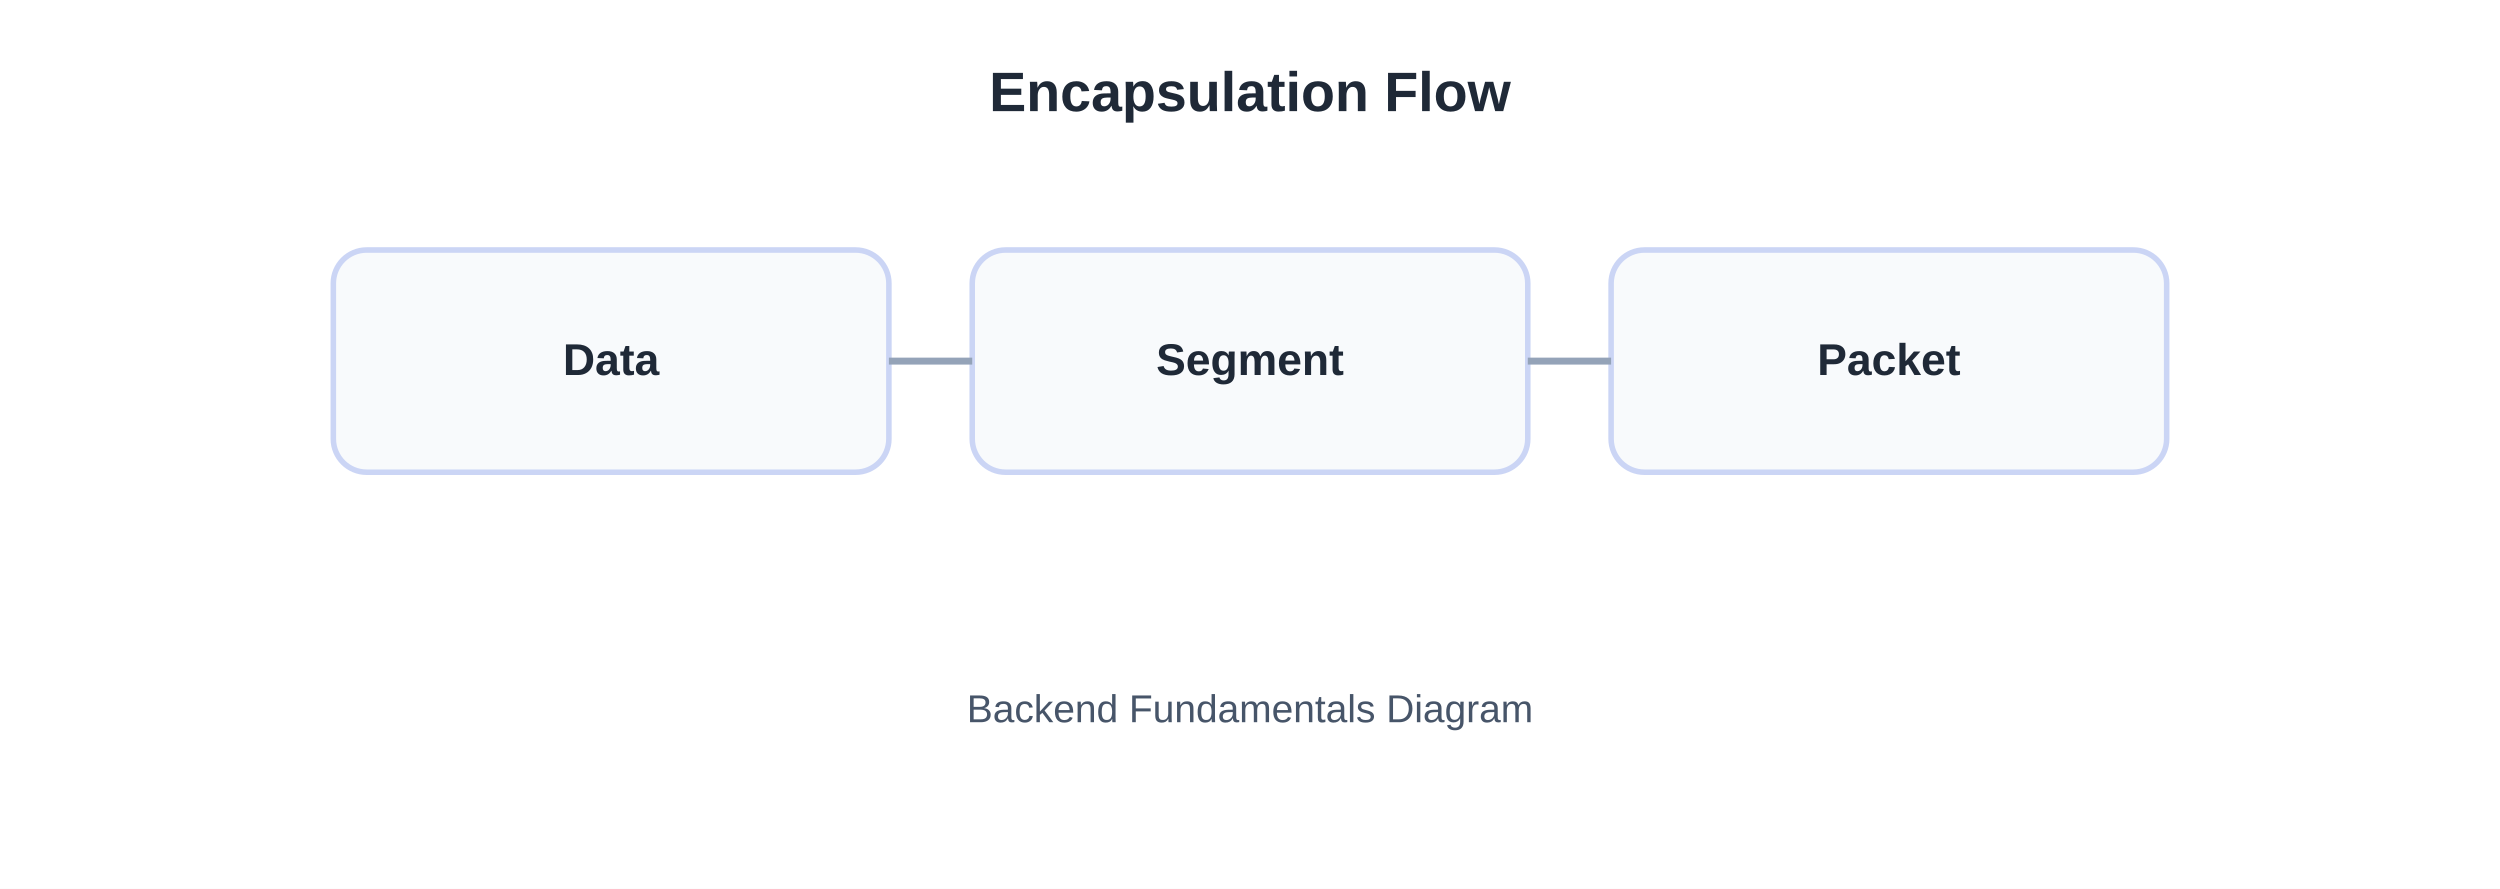
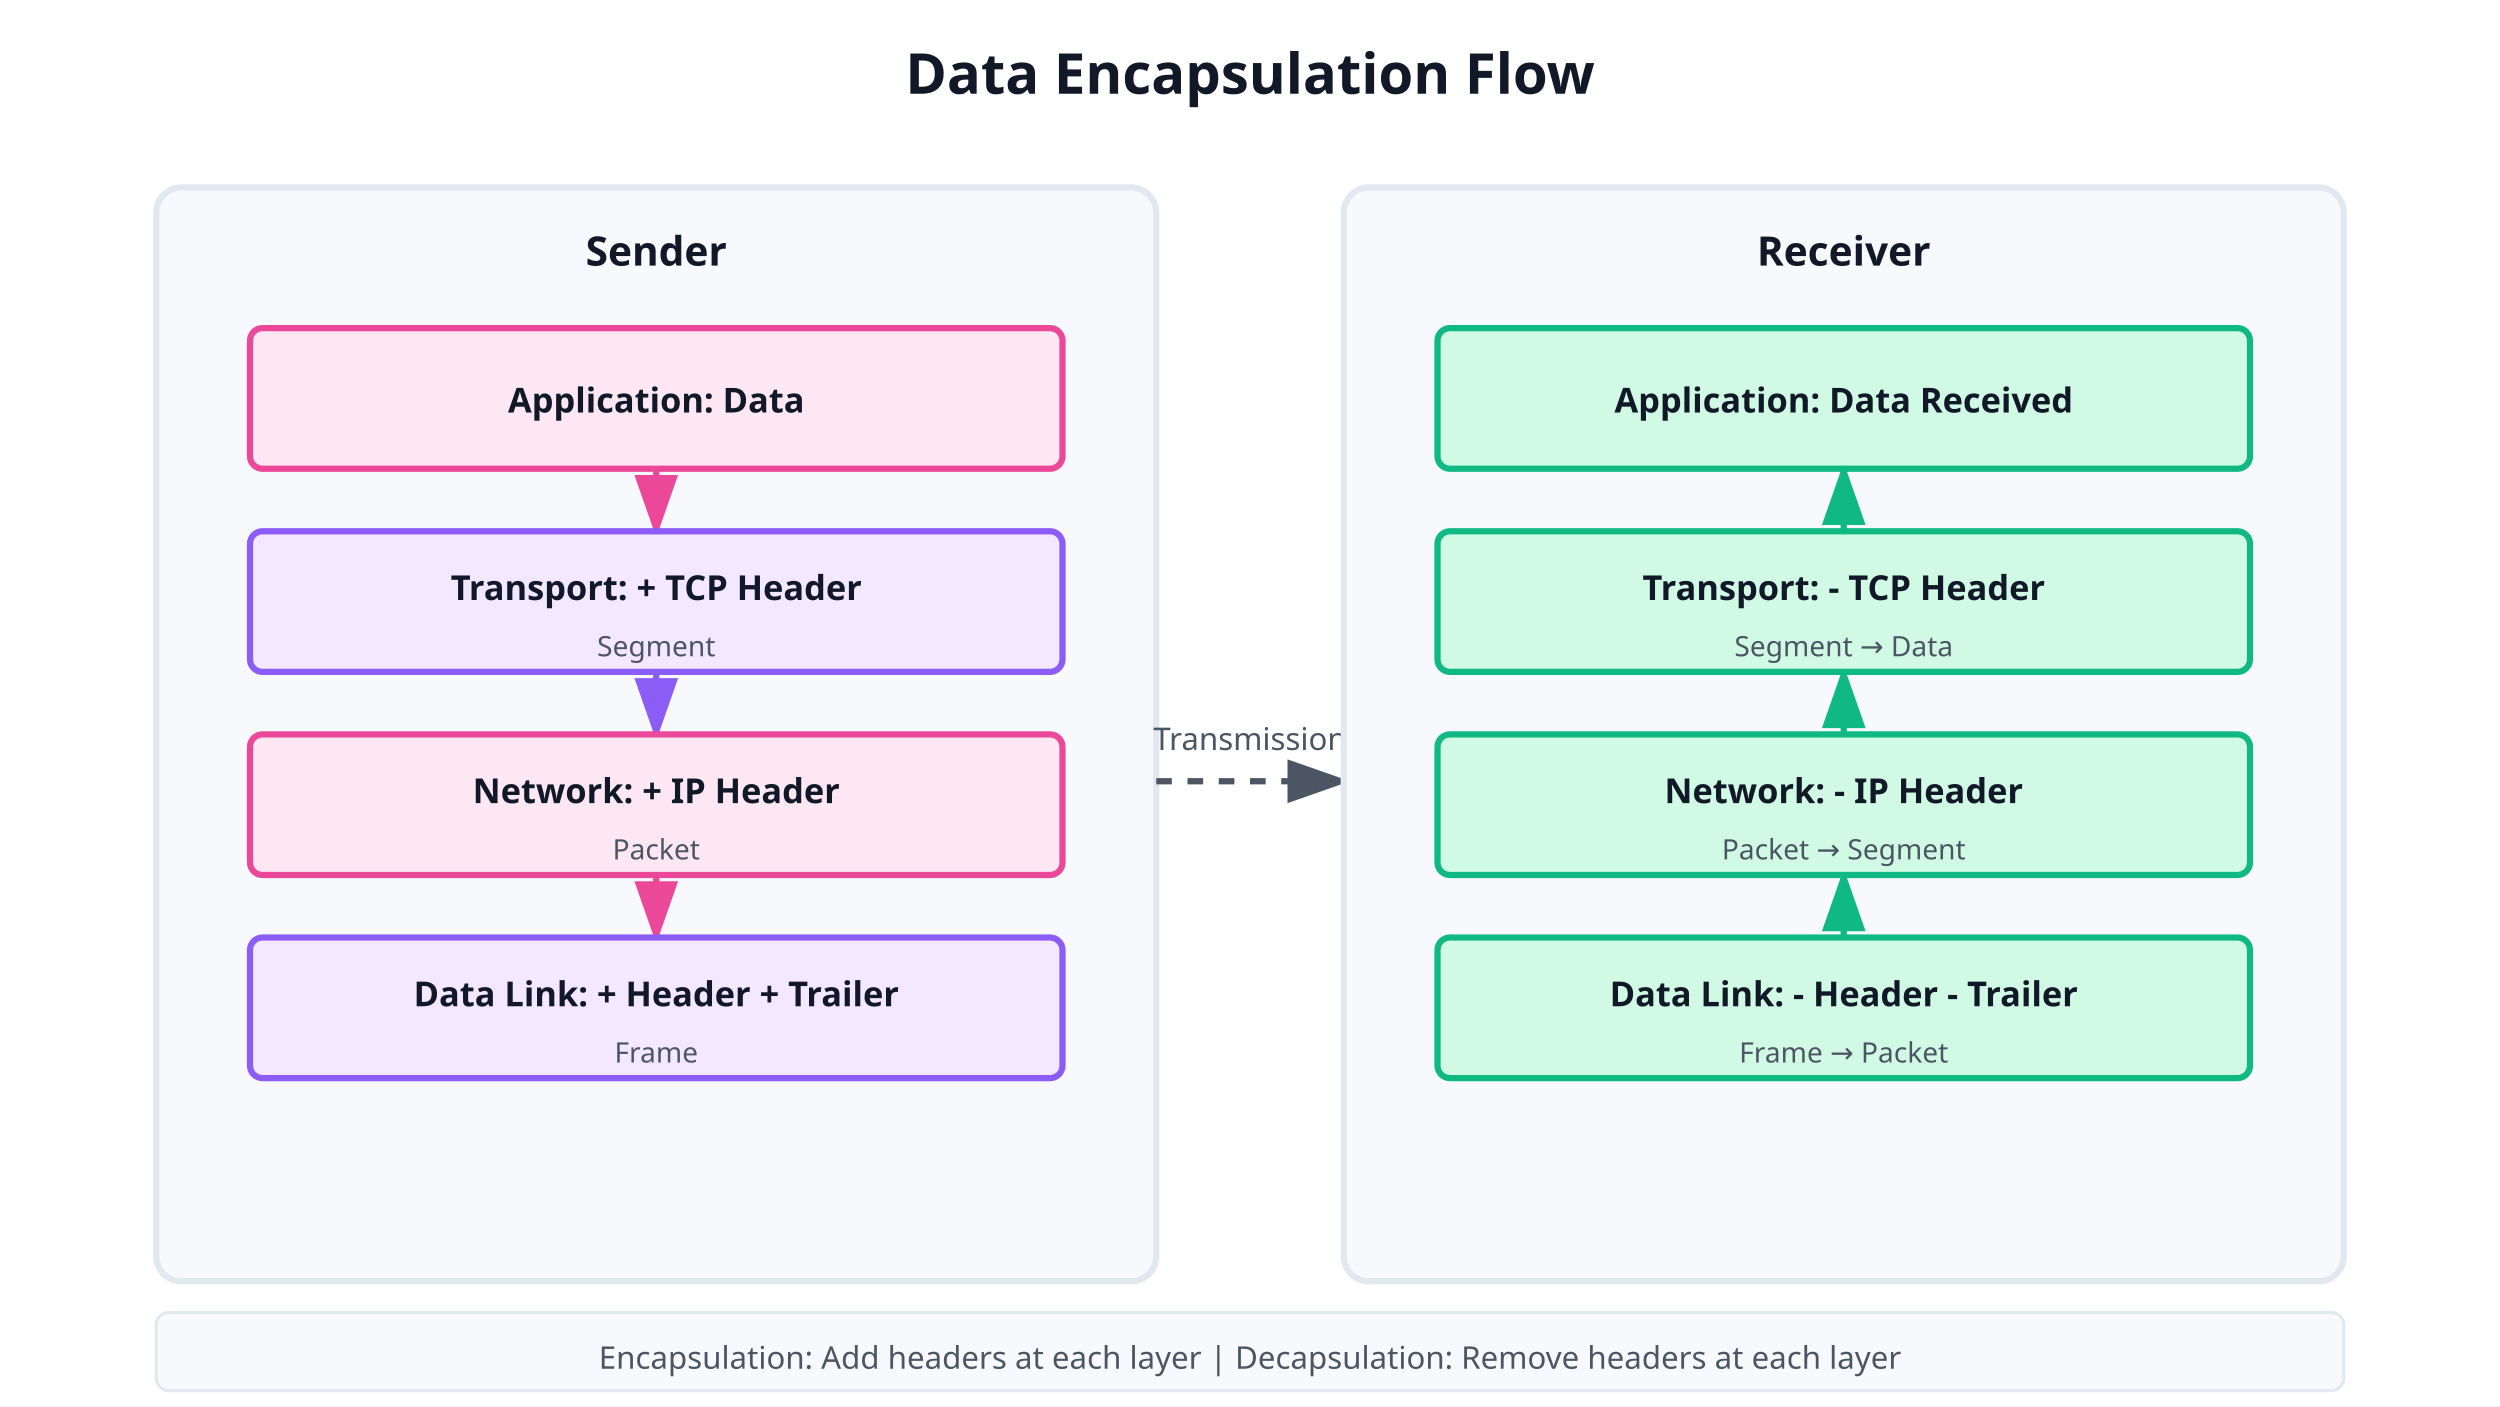
- <svg xmlns="http://www.w3.org/2000/svg" width="900" height="320" viewBox="0 0 900 320">
-   <rect width="100%" height="100%" fill="#ffffff" />
-   <style>
-     text { font-family: 'Sora', Arial, sans-serif; fill: #1f2937; }
-     .box { fill: #f8fafc; stroke: #cbd5f5; stroke-width: 2; rx: 12; }
-     .title { font-size: 20px; font-weight: 700; }
-     .label { font-size: 16px; font-weight: 600; }
-     .small { font-size: 14px; fill: #475569; }
-     .line { stroke: #94a3b8; stroke-width: 2.5; }
-   </style>
-   <text x="450" y="40" text-anchor="middle" class="title">Encapsulation Flow</text>
-   <rect class="box" x="120" y="90" width="200" height="80" />
-   <rect class="box" x="350" y="90" width="200" height="80" />
-   <rect class="box" x="580" y="90" width="200" height="80" />
-   <text x="220" y="135" text-anchor="middle" class="label">Data</text>
-   <text x="450" y="135" text-anchor="middle" class="label">Segment</text>
-   <text x="680" y="135" text-anchor="middle" class="label">Packet</text>
-   <line class="line" x1="320" y1="130" x2="350" y2="130" />
-   <line class="line" x1="550" y1="130" x2="580" y2="130" />
-   <text x="450" y="260" text-anchor="middle" class="small">Backend Fundamentals Diagram</text>
+ <svg xmlns="http://www.w3.org/2000/svg" viewBox="0 0 800 450">
+   <rect width="800" height="450" fill="#FFFFFF" />
+   <text x="400" y="30" text-anchor="middle" font-family="system-ui, sans-serif" font-size="18" font-weight="700" fill="#111827">Data Encapsulation Flow</text>
+   <rect x="50" y="60" width="320" height="350" rx="8" fill="#F8F9FC" stroke="#E2E8F0" stroke-width="2" />
+   <text x="210" y="85" text-anchor="middle" font-family="system-ui, sans-serif" font-size="13" font-weight="700" fill="#111827">Sender</text>
+   <rect x="80" y="105" width="260" height="45" rx="4" fill="#FCE7F3" stroke="#EC4899" stroke-width="2" />
+   <text x="210" y="132" text-anchor="middle" font-family="system-ui, sans-serif" font-size="11" font-weight="600" fill="#111827">Application: Data</text>
+   <path d="M210 150 L210 170" stroke="#EC4899" stroke-width="2" marker-end="url(#arrowPink)" />
+   <rect x="80" y="170" width="260" height="45" rx="4" fill="#F3E8FF" stroke="#8B5CF6" stroke-width="2" />
+   <text x="210" y="192" text-anchor="middle" font-family="system-ui, sans-serif" font-size="11" font-weight="600" fill="#111827">Transport: + TCP Header</text>
+   <text x="210" y="210" text-anchor="middle" font-family="system-ui, sans-serif" font-size="9" fill="#4B5563">Segment</text>
+   <path d="M210 215 L210 235" stroke="#8B5CF6" stroke-width="2" marker-end="url(#arrowPurple)" />
+   <rect x="80" y="235" width="260" height="45" rx="4" fill="#FCE7F3" stroke="#EC4899" stroke-width="2" />
+   <text x="210" y="257" text-anchor="middle" font-family="system-ui, sans-serif" font-size="11" font-weight="600" fill="#111827">Network: + IP Header</text>
+   <text x="210" y="275" text-anchor="middle" font-family="system-ui, sans-serif" font-size="9" fill="#4B5563">Packet</text>
+   <path d="M210 280 L210 300" stroke="#EC4899" stroke-width="2" marker-end="url(#arrowPink)" />
+   <rect x="80" y="300" width="260" height="45" rx="4" fill="#F3E8FF" stroke="#8B5CF6" stroke-width="2" />
+   <text x="210" y="322" text-anchor="middle" font-family="system-ui, sans-serif" font-size="11" font-weight="600" fill="#111827">Data Link: + Header + Trailer</text>
+   <text x="210" y="340" text-anchor="middle" font-family="system-ui, sans-serif" font-size="9" fill="#4B5563">Frame</text>
+   <path d="M370 250 L430 250" stroke="#4B5563" stroke-width="2" stroke-dasharray="5,5" marker-end="url(#arrowGray)" />
+   <text x="400" y="240" text-anchor="middle" font-family="system-ui, sans-serif" font-size="10" fill="#4B5563">Transmission</text>
+   <rect x="430" y="60" width="320" height="350" rx="8" fill="#F8F9FC" stroke="#E2E8F0" stroke-width="2" />
+   <text x="590" y="85" text-anchor="middle" font-family="system-ui, sans-serif" font-size="13" font-weight="700" fill="#111827">Receiver</text>
+   <rect x="460" y="300" width="260" height="45" rx="4" fill="#D1FAE5" stroke="#10B981" stroke-width="2" />
+   <text x="590" y="322" text-anchor="middle" font-family="system-ui, sans-serif" font-size="11" font-weight="600" fill="#111827">Data Link: - Header - Trailer</text>
+   <text x="590" y="340" text-anchor="middle" font-family="system-ui, sans-serif" font-size="9" fill="#4B5563">Frame → Packet</text>
+   <path d="M590 300 L590 280" stroke="#10B981" stroke-width="2" marker-end="url(#arrowGreen)" />
+   <rect x="460" y="235" width="260" height="45" rx="4" fill="#D1FAE5" stroke="#10B981" stroke-width="2" />
+   <text x="590" y="257" text-anchor="middle" font-family="system-ui, sans-serif" font-size="11" font-weight="600" fill="#111827">Network: - IP Header</text>
+   <text x="590" y="275" text-anchor="middle" font-family="system-ui, sans-serif" font-size="9" fill="#4B5563">Packet → Segment</text>
+   <path d="M590 235 L590 215" stroke="#10B981" stroke-width="2" marker-end="url(#arrowGreen)" />
+   <rect x="460" y="170" width="260" height="45" rx="4" fill="#D1FAE5" stroke="#10B981" stroke-width="2" />
+   <text x="590" y="192" text-anchor="middle" font-family="system-ui, sans-serif" font-size="11" font-weight="600" fill="#111827">Transport: - TCP Header</text>
+   <text x="590" y="210" text-anchor="middle" font-family="system-ui, sans-serif" font-size="9" fill="#4B5563">Segment → Data</text>
+   <path d="M590 170 L590 150" stroke="#10B981" stroke-width="2" marker-end="url(#arrowGreen)" />
+   <rect x="460" y="105" width="260" height="45" rx="4" fill="#D1FAE5" stroke="#10B981" stroke-width="2" />
+   <text x="590" y="132" text-anchor="middle" font-family="system-ui, sans-serif" font-size="11" font-weight="600" fill="#111827">Application: Data Received</text>
+   <rect x="50" y="420" width="700" height="25" rx="4" fill="#F8F9FC" stroke="#E2E8F0" stroke-width="1" />
+   <text x="400" y="438" text-anchor="middle" font-family="system-ui, sans-serif" font-size="10" fill="#4B5563">Encapsulation: Add headers at each layer | Decapsulation: Remove headers at each layer</text>
+   <defs>
+     <marker id="arrowPink" markerWidth="10" markerHeight="7" refX="9" refY="3.5" orient="auto">
+       <polygon points="0 0, 10 3.5, 0 7" fill="#EC4899" />
+     </marker>
+     <marker id="arrowPurple" markerWidth="10" markerHeight="7" refX="9" refY="3.5" orient="auto">
+       <polygon points="0 0, 10 3.5, 0 7" fill="#8B5CF6" />
+     </marker>
+     <marker id="arrowGreen" markerWidth="10" markerHeight="7" refX="9" refY="3.5" orient="auto">
+       <polygon points="0 0, 10 3.5, 0 7" fill="#10B981" />
+     </marker>
+     <marker id="arrowGray" markerWidth="10" markerHeight="7" refX="9" refY="3.5" orient="auto">
+       <polygon points="0 0, 10 3.5, 0 7" fill="#4B5563" />
+     </marker>
+   </defs>
</svg>
